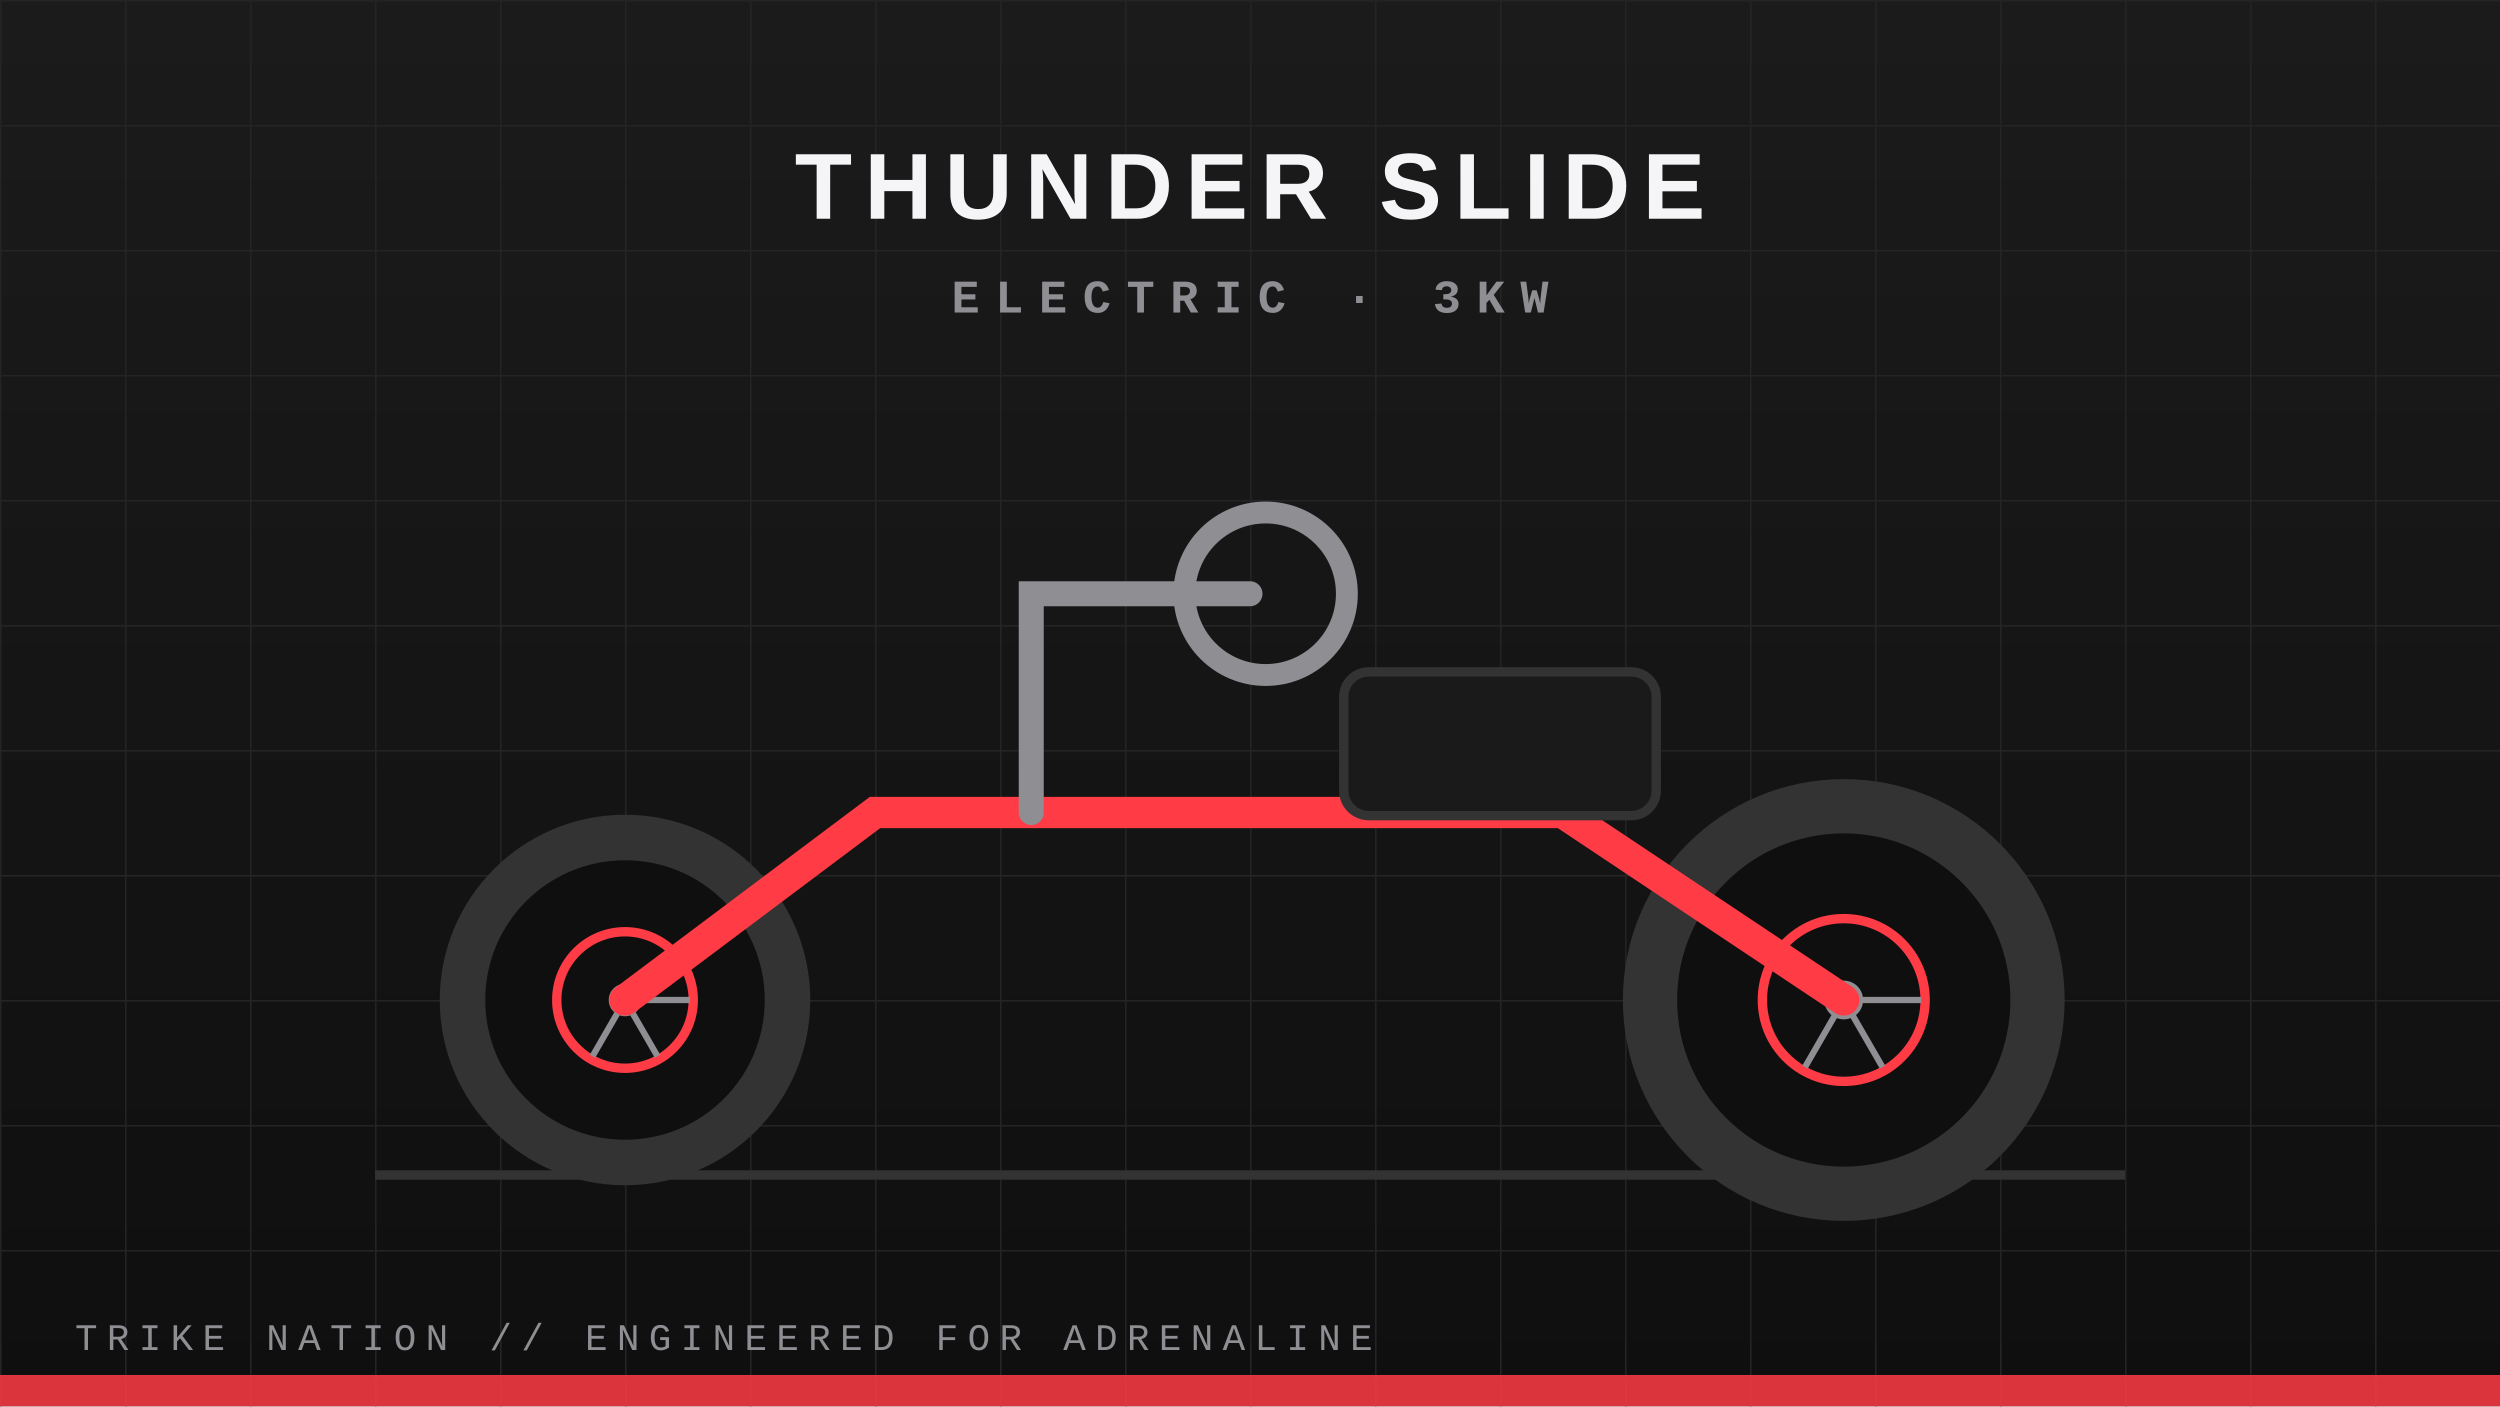
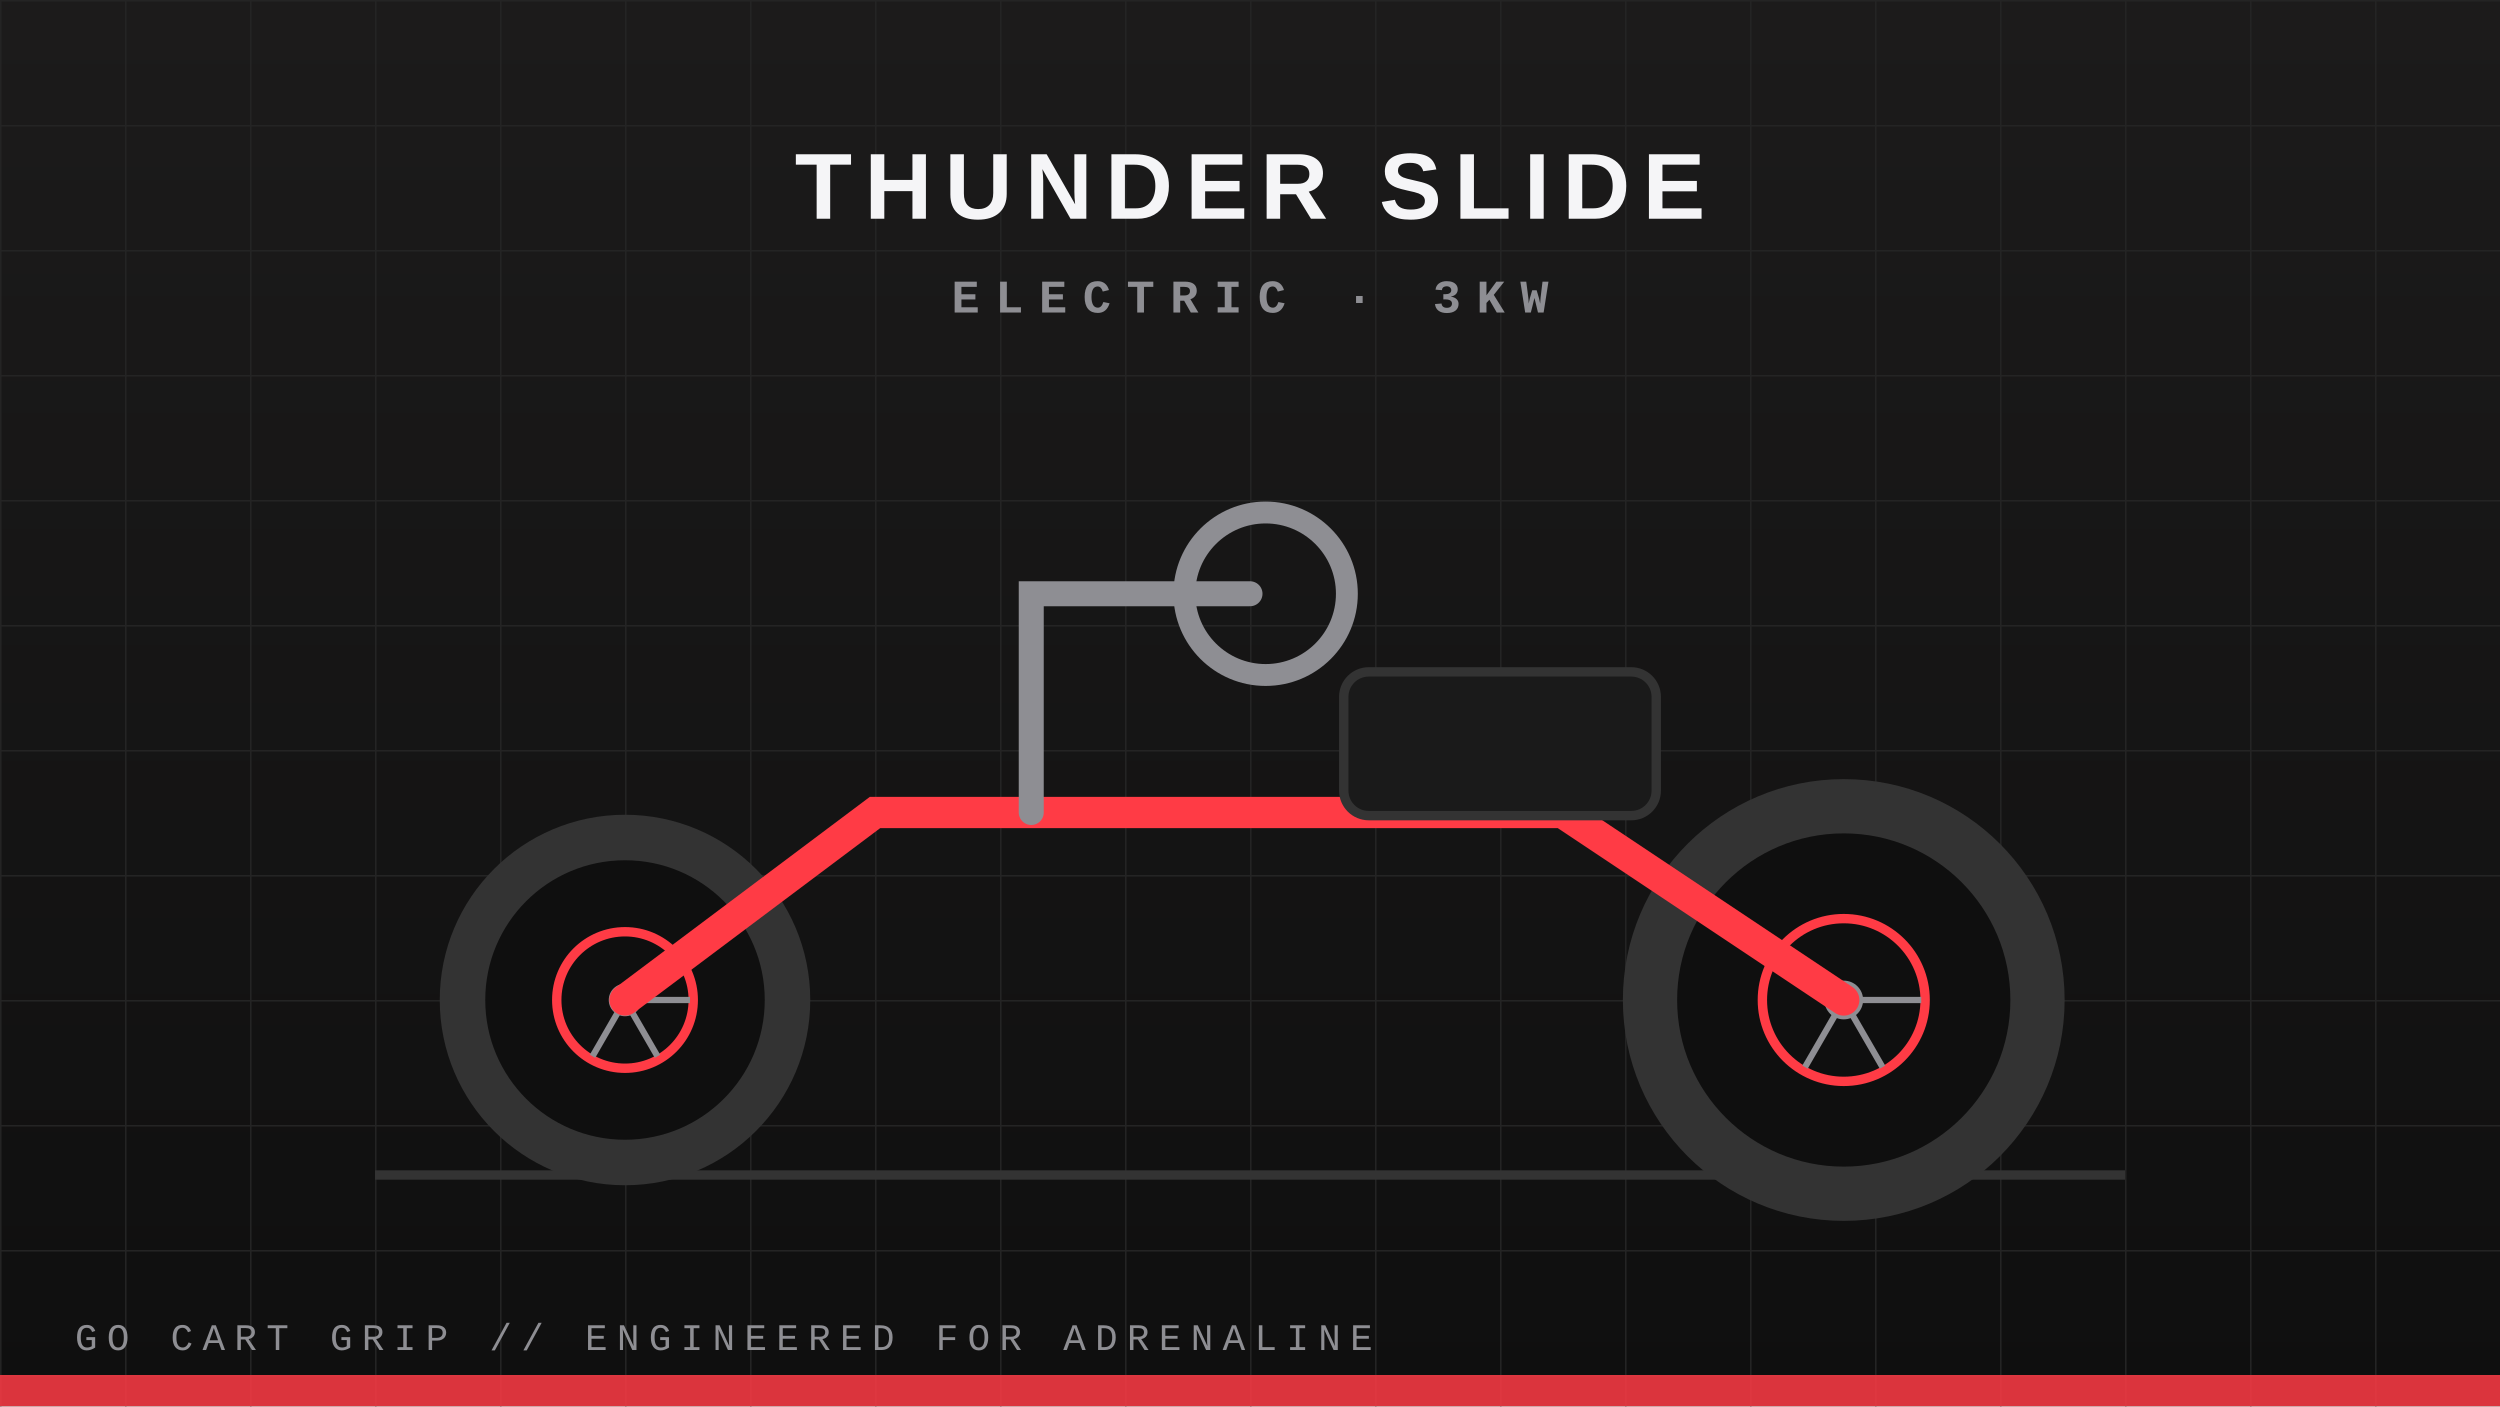
<svg xmlns="http://www.w3.org/2000/svg" width="800" height="450" viewBox="0 0 800 450">
  <defs>
    <linearGradient id="bg" x1="0" y1="0" x2="0" y2="1">
      <stop offset="0" stop-color="#1c1b1b" />
      <stop offset="1" stop-color="#0f0f0f" />
    </linearGradient>
    <pattern id="grid" width="40" height="40" patternUnits="userSpaceOnUse">
      <path d="M40 0 H0 V40" fill="none" stroke="#242424" stroke-width="1" />
    </pattern>
  </defs>
  <rect width="800" height="450" fill="url(#bg)" />
  <rect width="800" height="450" fill="url(#grid)" />
  <rect x="0" y="440" width="800" height="10" fill="#ff3b45" opacity="0.85" />
  <line x1="120" y1="376" x2="680" y2="376" stroke="#333333" stroke-width="3" />
  <circle cx="200" cy="320" r="52" fill="#0f0f0f" stroke="#333333" stroke-width="14.56" />
  <circle cx="200" cy="320" r="21.84" fill="none" stroke="#ff3b45" stroke-width="3" />
  <circle cx="200" cy="320" r="5.2" fill="#8e8e93" />
  <line x1="200" y1="320" x2="220.8" y2="320" stroke="#8e8e93" stroke-width="2" />
  <line x1="200" y1="320" x2="210.4" y2="338.013" stroke="#8e8e93" stroke-width="2" />
  <line x1="200" y1="320" x2="189.6" y2="338.013" stroke="#8e8e93" stroke-width="2" />
  <circle cx="590" cy="320" r="62" fill="#0f0f0f" stroke="#333333" stroke-width="17.36" />
  <circle cx="590" cy="320" r="26.04" fill="none" stroke="#ff3b45" stroke-width="3" />
  <circle cx="590" cy="320" r="6.2" fill="#8e8e93" />
  <line x1="590" y1="320" x2="614.8" y2="320" stroke="#8e8e93" stroke-width="2" />
  <line x1="590" y1="320" x2="602.4" y2="341.477" stroke="#8e8e93" stroke-width="2" />
  <line x1="590" y1="320" x2="577.6" y2="341.477" stroke="#8e8e93" stroke-width="2" />
  <path d="M200 320 L280 260 L500 260 L590 320" fill="none" stroke="#ff3b45" stroke-width="10" stroke-linecap="round" />
  <path d="M330 260 L330 190 L400 190" fill="none" stroke="#8e8e93" stroke-width="8" stroke-linecap="round" />
  <circle cx="405" cy="190" r="26" fill="none" stroke="#8e8e93" stroke-width="7" />
  <rect x="430" y="215" width="100" height="46" rx="8" fill="#1a1a1a" stroke="#333333" stroke-width="3" />
  <text x="400" y="70" text-anchor="middle" font-family="'Arial Black', Arial, sans-serif" font-weight="900" font-size="30" letter-spacing="4" fill="#f5f5f7">THUNDER SLIDE</text>
  <text x="400" y="100" text-anchor="middle" font-family="'Courier New', monospace" font-weight="700" font-size="15" letter-spacing="5" fill="#8e8e93">ELECTRIC · 3KW</text>
-   <text x="24" y="432" font-family="'Courier New', monospace" font-size="12" letter-spacing="3" fill="#8e8e93">TRIKE NATION // ENGINEERED FOR ADRENALINE</text>
+   <text x="24" y="432" font-family="'Courier New', monospace" font-size="12" letter-spacing="3" fill="#8e8e93">GO CART GRIP // ENGINEERED FOR ADRENALINE</text>
</svg>
